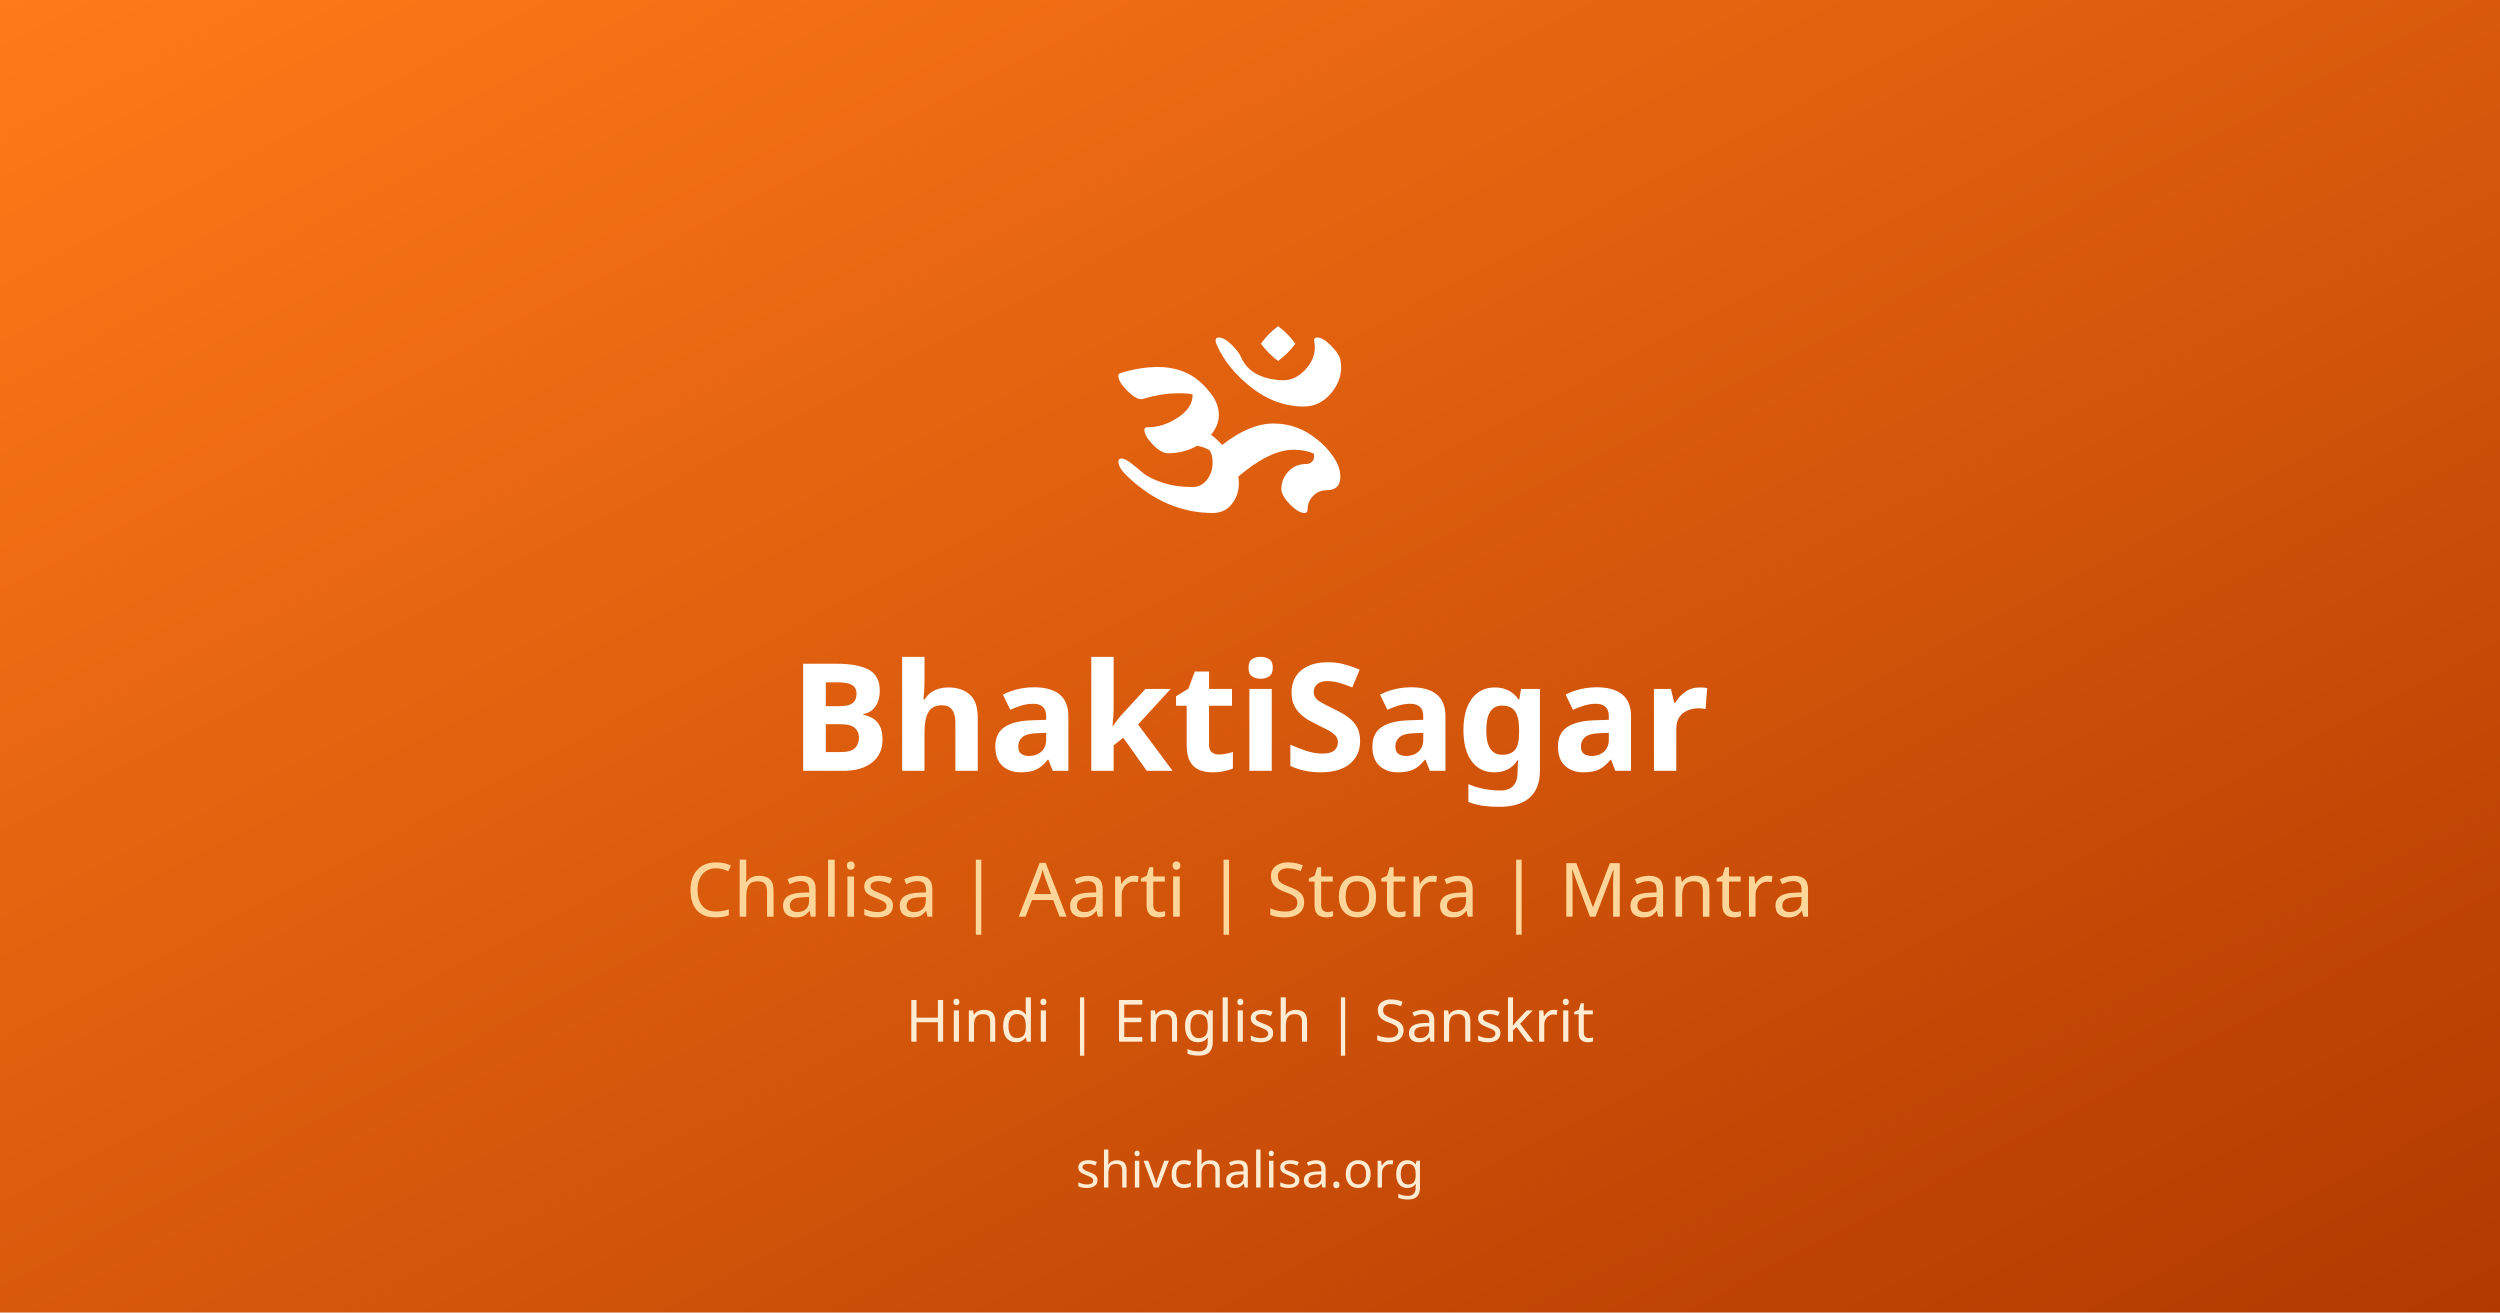
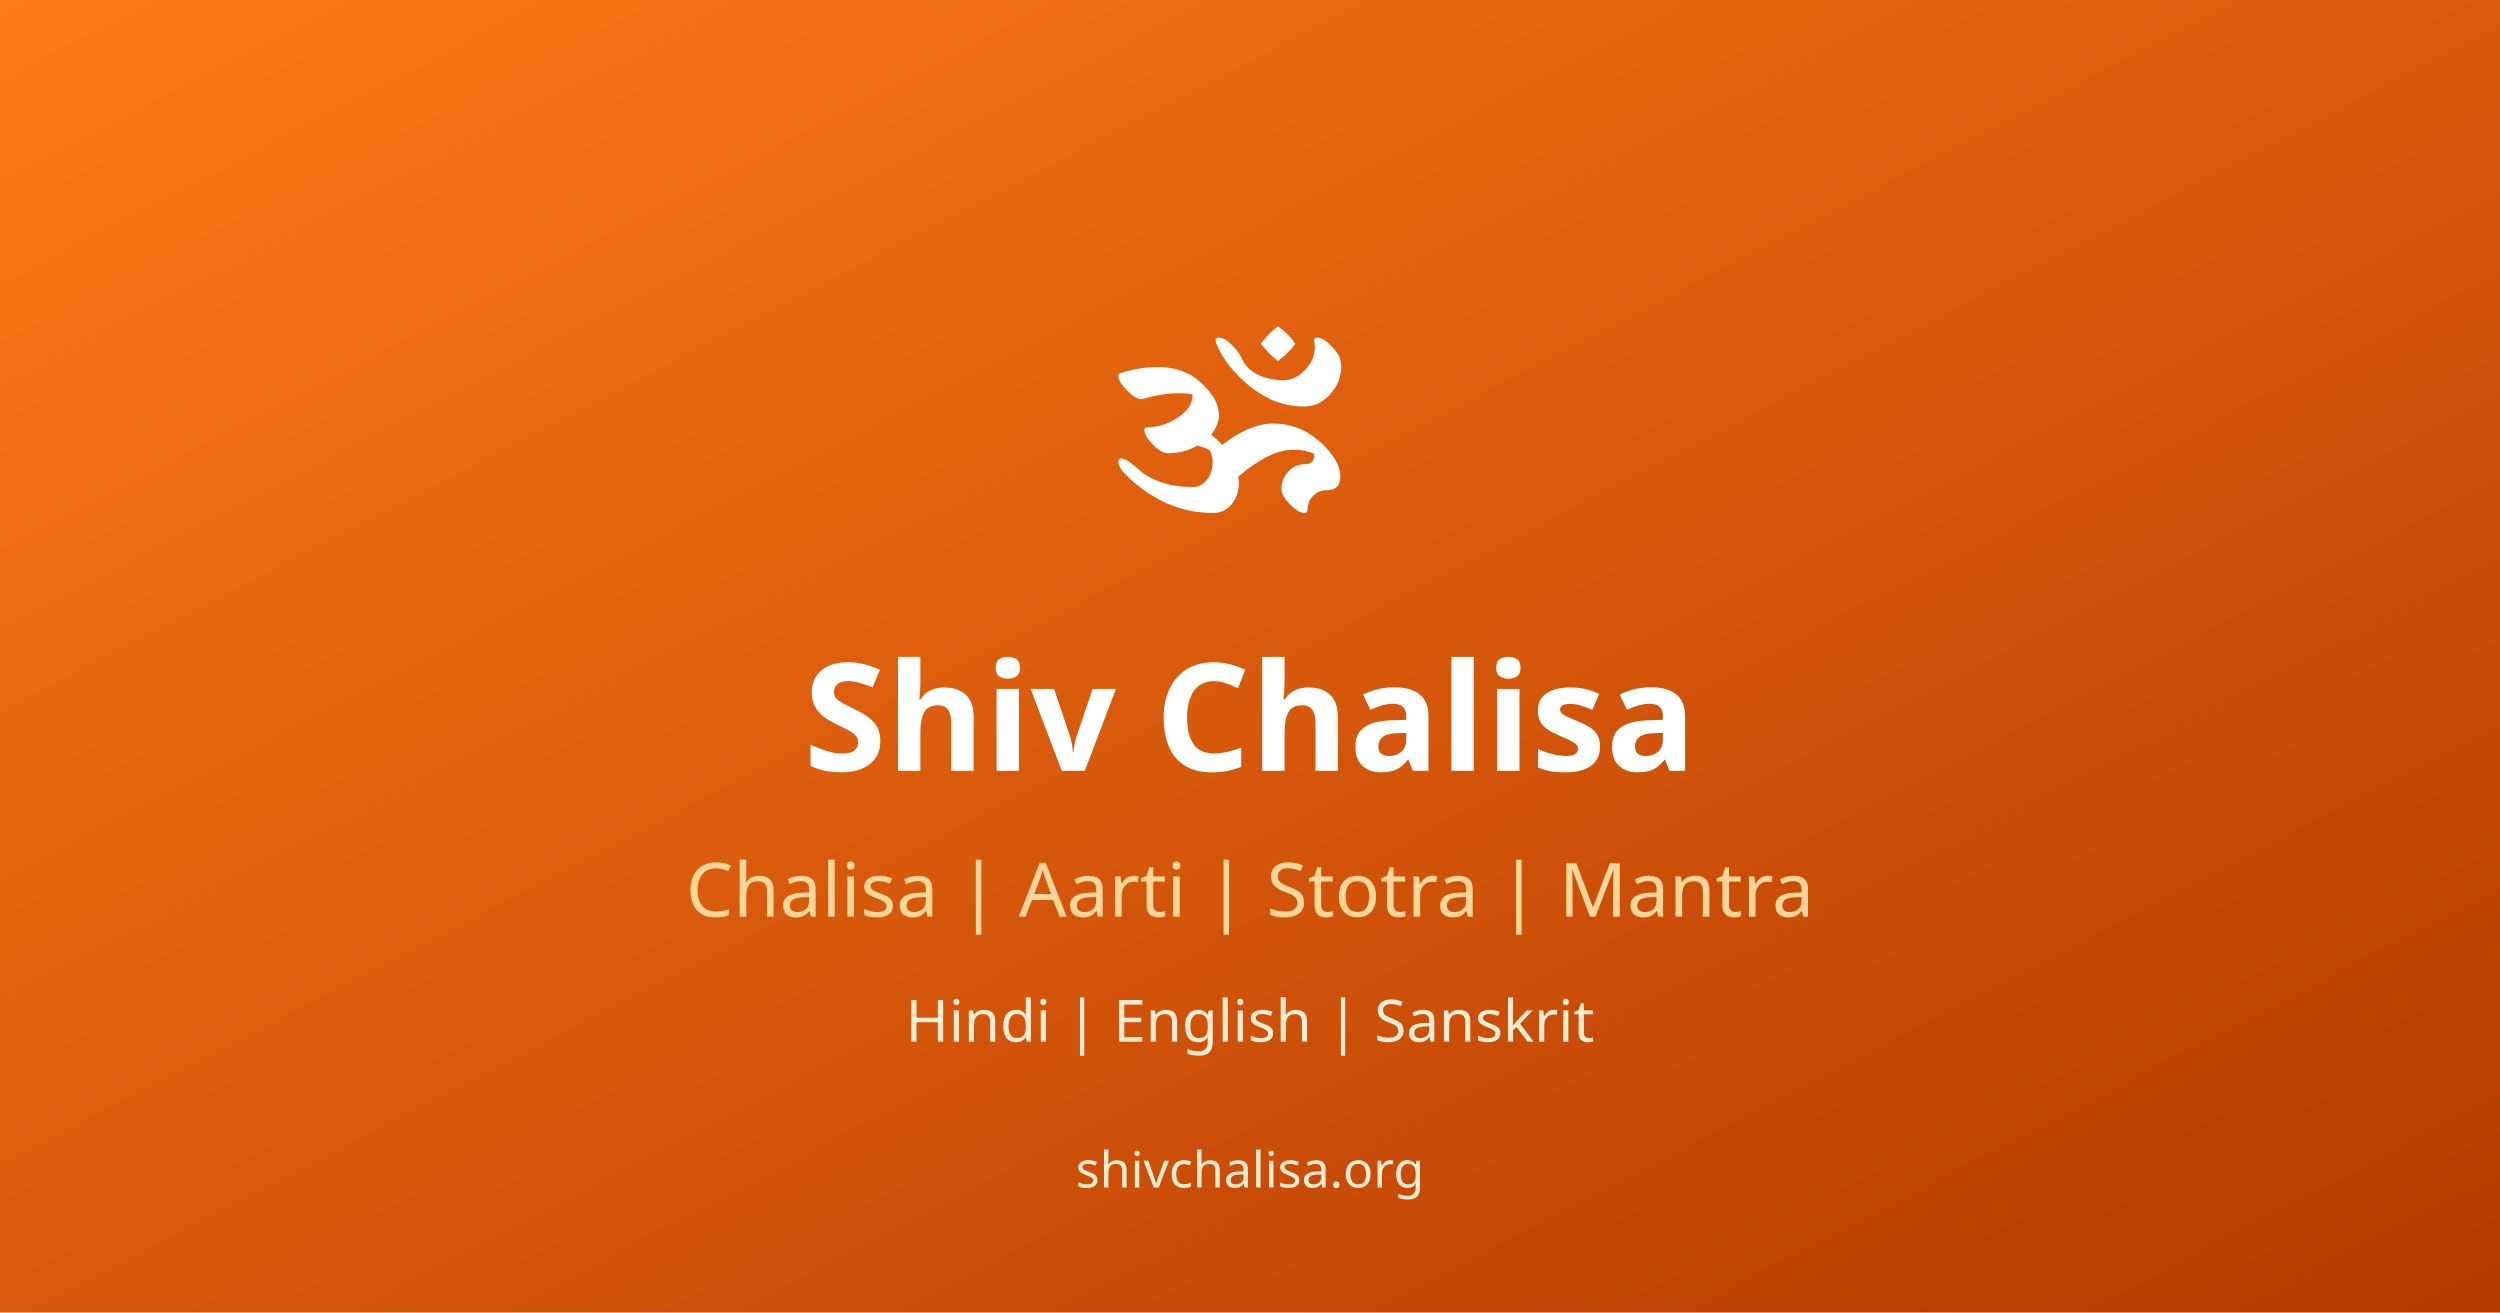
<svg xmlns="http://www.w3.org/2000/svg" viewBox="0 0 1200 630">
  <defs>
    <linearGradient id="bg" x1="0%" y1="0%" x2="100%" y2="100%">
      <stop offset="0%" style="stop-color:#ff7a18" />
      <stop offset="100%" style="stop-color:#b23a00" />
    </linearGradient>
  </defs>
  <rect width="1200" height="630" fill="url(#bg)" />
  <text x="600" y="240" font-size="120" text-anchor="middle" fill="white" font-family="serif" font-weight="bold">ॐ</text>
-   <text x="600" y="370" font-size="72" text-anchor="middle" fill="white" font-family="sans-serif" font-weight="800">BhaktiSagar</text>
+   <text x="600" y="370" font-size="72" text-anchor="middle" fill="white" font-family="sans-serif" font-weight="800">Shiv Chalisa</text>
  <text x="600" y="440" font-size="36" text-anchor="middle" fill="#ffd699" font-family="sans-serif">Chalisa | Aarti | Stotra | Mantra</text>
  <text x="600" y="500" font-size="28" text-anchor="middle" fill="#ffecd2" font-family="sans-serif">Hindi | English | Sanskrit</text>
  <text x="600" y="570" font-size="24" text-anchor="middle" fill="#ffecd2" font-family="sans-serif">shivchalisa.org</text>
</svg>
